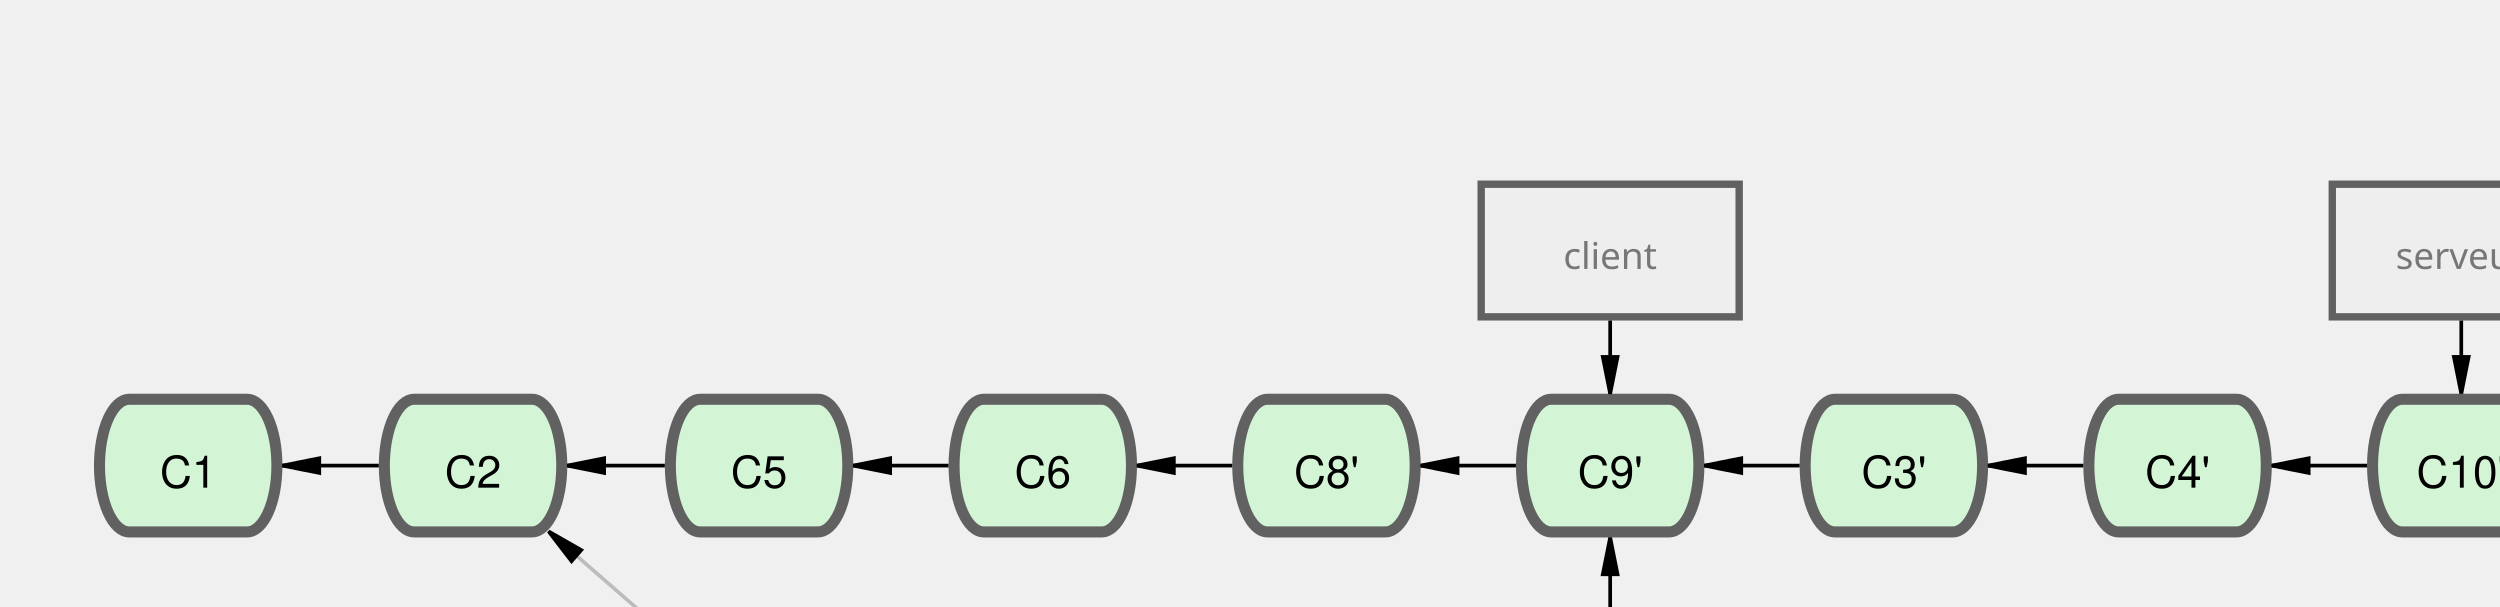
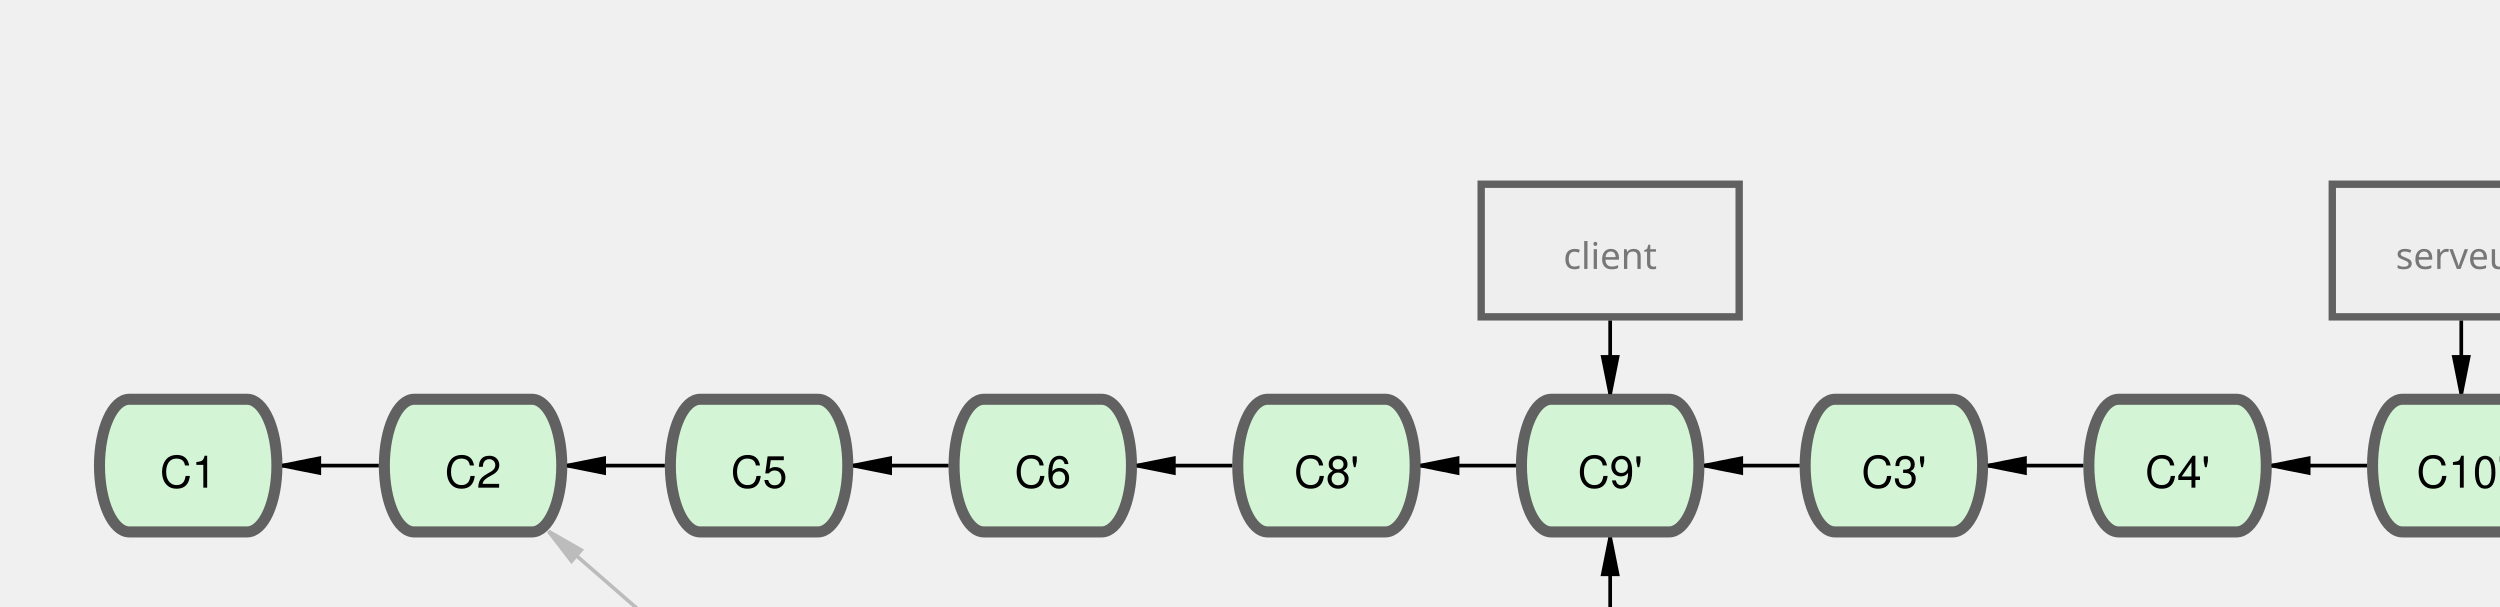
<svg xmlns="http://www.w3.org/2000/svg">
  <defs>
    <marker id="Arrow1Lend" orient="auto" refX="0.0" refY="0.0" style="overflow:visible;">
      <path d="M -10,0.0 L -10.0,-2.0 L 0.0,0.0 L -10.0,2.0 z " id="path3666" style="fill-rule:evenodd;stroke:#000000;stroke-width:1.0px;marker-start:none;" />
+     </marker>
+     <marker id="Arrow1Lend_bcbcbc" orient="auto" refX="0.0" refY="0.0" style="overflow:visible;">
+       <path d="M -10,0.0 L -10.0,-2.0 L 0.0,0.0 L -10.0,2.0 z " id="path3666" style="fill-rule:evenodd;stroke:#000000;stroke-width:1.0px;marker-start:none;fill:#bcbcbc;stroke:#bcbcbc" />
    </marker>
  </defs>
  <g style="stroke:#000000;fill:#fff">
    <rect height="36.0" id="1299" rx="8.085" ry="18.0" style="stroke:#616161;stroke-width:3px;fill:#d3f5d6" width="48.157" x="27.0" y="108.37" />
    <text id="1299_text" style="fill:#000000;stroke:#000000;stroke-width:0px;font-family: Helvetica;font-size:12px" x="27.0" y="108.37">
      <tspan fill="#000000" font-family="LucidaGrande;" font-size="12.0px" id="1299_line1" stroke="#000000" text-align="center" text-anchor="middle" x="51.079" y="132.37">C1</tspan>
    </text>
    <rect height="36.0" id="1304" rx="8.085" ry="18.0" style="stroke:#616161;stroke-width:3px;fill:#d3f5d6" width="48.157" x="104.315" y="108.37" />
    <text id="1304_text" style="fill:#000000;stroke:#000000;stroke-width:0px;font-family: Helvetica;font-size:12px" x="104.315" y="108.37">
      <tspan fill="#000000" font-family="LucidaGrande;" font-size="12.0px" id="1304_line1" stroke="#000000" text-align="center" text-anchor="middle" x="128.394" y="132.37">C2</tspan>
    </text>
    <path d="M 102.815,126.37 L 76.657,126.37" id="1306" style="marker-start:none;stroke:#000000;marker-end:url(#Arrow1Lend);fill:none" />
    <rect height="36.0" id="1307" rx="8.085" ry="18.0" style="stroke:#616161;stroke-width:3px;fill:#d3f5d6" width="48.157" x="181.945" y="108.37" />
    <text id="1307_text" style="fill:#000000;stroke:#000000;stroke-width:0px;font-family: Helvetica;font-size:12px" x="181.945" y="108.37">
      <tspan fill="#000000" font-family="LucidaGrande;" font-size="12.0px" id="1307_line1" stroke="#000000" text-align="center" text-anchor="middle" x="206.024" y="132.37">C5</tspan>
    </text>
    <path d="M 180.445,126.37 L 153.973,126.37" id="1308" style="marker-start:none;stroke:#000000;marker-end:url(#Arrow1Lend);fill:none" />
    <rect height="36.0" id="1324" rx="8.085" ry="18.0" style="stroke:#bcbcbc;stroke-width:3px;fill:#e1f5e2" width="48.157" x="181.945" y="176.0" />
    <text id="1324_text" style="fill:#b2b2b2;stroke:#b2b2b2;stroke-width:0px;font-family: Helvetica;font-size:12px" x="181.945" y="176.0">
      <tspan fill="#b2b2b2" font-family="LucidaGrande;" font-size="12.0px" id="1324_line1" stroke="#b2b2b2" text-align="center" text-anchor="middle" x="206.024" y="200.0">C3</tspan>
    </text>
-     <path d="M 185.521,176.138 L 148.896,144.232" id="1325" style="marker-start:none;stroke:#bcbcbc;marker-end:url(#Arrow1Lend);fill:none" />
+     <path d="M 185.521,176.138 L 148.896,144.232" id="1325" style="marker-start:none;stroke:#bcbcbc;marker-end:url(#Arrow1Lend_bcbcbc);fill:none" />
    <rect height="36.0" id="1330" style="stroke:#616161;stroke-width:2px;fill:#eeeeee" width="70.022" x="402.013" y="176.0" />
    <text id="1330_text" style="fill:#cccccc;stroke:#cccccc;stroke-width:0px;font-family: Luxi Sans;font-size:10px" x="402.013" y="176.0">
      <tspan fill="#777777" font-family="LucidaGrande;" font-size="10.0px" id="1330_line1" stroke="#777777" text-align="center" text-anchor="middle" x="437.024" y="199.0">master</tspan>
    </text>
    <rect height="36.0" id="1332" rx="8.085" ry="18.0" style="stroke:#bcbcbc;stroke-width:3px;fill:#e1f5e2" width="48.157" x="258.945" y="176.0" />
    <text id="1332_text" style="fill:#b2b2b2;stroke:#b2b2b2;stroke-width:0px;font-family: Helvetica;font-size:12px" x="258.945" y="176.0">
      <tspan fill="#b2b2b2" font-family="LucidaGrande;" font-size="12.0px" id="1332_line1" stroke="#b2b2b2" text-align="center" text-anchor="middle" x="283.024" y="200.0">C4</tspan>
    </text>
-     <path d="M 257.445,194.0 L 231.603,194.0" id="1333" style="marker-start:none;stroke:#bcbcbc;marker-end:url(#Arrow1Lend);fill:none" />
+     <path d="M 257.445,194.0 L 231.603,194.0" id="1333" style="marker-start:none;stroke:#bcbcbc;marker-end:url(#Arrow1Lend_bcbcbc);fill:none" />
    <rect height="36.0" id="1341" rx="8.085" ry="18.0" style="stroke:#616161;stroke-width:3px;fill:#d3f5d6" width="48.157" x="258.945" y="108.37" />
    <text id="1341_text" style="fill:#000000;stroke:#000000;stroke-width:0px;font-family: Helvetica;font-size:12px" x="258.945" y="108.37">
      <tspan fill="#000000" font-family="LucidaGrande;" font-size="12.0px" id="1341_line1" stroke="#000000" text-align="center" text-anchor="middle" x="283.024" y="132.37">C6</tspan>
    </text>
    <path d="M 257.445,126.37 L 231.603,126.37" id="1343" style="marker-start:none;stroke:#000000;marker-end:url(#Arrow1Lend);fill:none" />
    <rect height="36.0" id="1347" rx="8.085" ry="18.0" style="stroke:#bcbcbc;stroke-width:3px;fill:#e1f5e2" width="48.157" x="335.945" y="176.0" />
    <text id="1347_text" style="fill:#b2b2b2;stroke:#b2b2b2;stroke-width:0px;font-family: Helvetica;font-size:12px" x="335.945" y="176.0">
      <tspan fill="#b2b2b2" font-family="LucidaGrande;" font-size="12.0px" id="1347_line1" stroke="#b2b2b2" text-align="center" text-anchor="middle" x="360.024" y="200.0">C10</tspan>
    </text>
-     <path d="M 334.445,194.0 L 308.602,194.0" id="1348" style="marker-start:none;stroke:#bcbcbc;marker-end:url(#Arrow1Lend);fill:none" />
+     <path d="M 334.445,194.0 L 308.602,194.0" id="1348" style="marker-start:none;stroke:#bcbcbc;marker-end:url(#Arrow1Lend_bcbcbc);fill:none" />
    <path d="M 437.024,175.0 L 437.024,145.87" id="1353" style="marker-start:none;stroke:#000000;marker-end:url(#Arrow1Lend);fill:none" />
    <rect height="36.0" id="1354" rx="8.085" ry="18.0" style="stroke:#616161;stroke-width:3px;fill:#d3f5d6" width="48.157" x="335.945" y="108.37" />
    <text id="1354_text" style="fill:#000000;stroke:#000000;stroke-width:0px;font-family: Helvetica;font-size:12px" x="335.945" y="108.37">
      <tspan fill="#000000" font-family="LucidaGrande;" font-size="12.0px" id="1354_line1" stroke="#000000" text-align="center" text-anchor="middle" x="360.024" y="132.37">C8'</tspan>
    </text>
    <path d="M 334.445,126.37 L 308.602,126.37" id="1355" style="marker-start:none;stroke:#000000;marker-end:url(#Arrow1Lend);fill:none" />
    <rect height="36.0" id="1356" rx="8.085" ry="18.0" style="stroke:#616161;stroke-width:3px;fill:#d3f5d6" width="48.157" x="412.945" y="108.37" />
    <text id="1356_text" style="fill:#000000;stroke:#000000;stroke-width:0px;font-family: Helvetica;font-size:12px" x="412.945" y="108.37">
      <tspan fill="#000000" font-family="LucidaGrande;" font-size="12.0px" id="1356_line1" stroke="#000000" text-align="center" text-anchor="middle" x="437.024" y="132.37">C9'</tspan>
    </text>
    <path d="M 411.445,126.37 L 385.602,126.37" id="1357" style="marker-start:none;stroke:#000000;marker-end:url(#Arrow1Lend);fill:none" />
    <rect height="36.0" id="1358" style="stroke:#616161;stroke-width:2px;fill:#eeeeee" width="70.022" x="402.013" y="50.0" />
    <text id="1358_text" style="fill:#cccccc;stroke:#cccccc;stroke-width:0px;font-family: Luxi Sans;font-size:10px" x="402.013" y="50.0">
      <tspan fill="#777777" font-family="LucidaGrande;" font-size="10.0px" id="1358_line1" stroke="#777777" text-align="center" text-anchor="middle" x="437.024" y="73.0">client</tspan>
    </text>
    <path d="M 437.024,87.0 L 437.024,106.87" id="1359" style="marker-start:none;stroke:#000000;marker-end:url(#Arrow1Lend);fill:none" />
    <rect height="36.0" id="1360" style="stroke:#616161;stroke-width:2px;fill:#eeeeee" width="70.022" x="633.013" y="50.0" />
    <text id="1360_text" style="fill:#cccccc;stroke:#cccccc;stroke-width:0px;font-family: Luxi Sans;font-size:10px" x="633.013" y="50.0">
      <tspan fill="#777777" font-family="LucidaGrande;" font-size="10.0px" id="1360_line1" stroke="#777777" text-align="center" text-anchor="middle" x="668.024" y="73.0">serveur</tspan>
    </text>
    <path d="M 668.024,87.0 L 668.024,106.87" id="1361" style="marker-start:none;stroke:#000000;marker-end:url(#Arrow1Lend);fill:none" />
    <rect height="36.0" id="1362" rx="8.085" ry="18.0" style="stroke:#616161;stroke-width:3px;fill:#d3f5d6" width="48.157" x="489.945" y="108.37" />
    <text id="1362_text" style="fill:#000000;stroke:#000000;stroke-width:0px;font-family: Helvetica;font-size:12px" x="489.945" y="108.37">
      <tspan fill="#000000" font-family="LucidaGrande;" font-size="12.0px" id="1362_line1" stroke="#000000" text-align="center" text-anchor="middle" x="514.024" y="132.37">C3'</tspan>
    </text>
    <rect height="36.0" id="1363" rx="8.085" ry="18.0" style="stroke:#616161;stroke-width:3px;fill:#d3f5d6" width="48.157" x="566.945" y="108.37" />
    <text id="1363_text" style="fill:#000000;stroke:#000000;stroke-width:0px;font-family: Helvetica;font-size:12px" x="566.945" y="108.37">
      <tspan fill="#000000" font-family="LucidaGrande;" font-size="12.0px" id="1363_line1" stroke="#000000" text-align="center" text-anchor="middle" x="591.024" y="132.37">C4'</tspan>
    </text>
    <path d="M 565.445,126.37 L 539.602,126.37" id="1364" style="marker-start:none;stroke:#000000;marker-end:url(#Arrow1Lend);fill:none" />
    <rect height="36.0" id="1365" rx="8.085" ry="18.0" style="stroke:#616161;stroke-width:3px;fill:#d3f5d6" width="48.157" x="643.945" y="108.37" />
    <text id="1365_text" style="fill:#000000;stroke:#000000;stroke-width:0px;font-family: Helvetica;font-size:12px" x="643.945" y="108.37">
      <tspan fill="#000000" font-family="LucidaGrande;" font-size="12.0px" id="1365_line1" stroke="#000000" text-align="center" text-anchor="middle" x="668.024" y="132.37">C10'</tspan>
    </text>
    <path d="M 642.445,126.37 L 616.602,126.37" id="1366" style="marker-start:none;stroke:#000000;marker-end:url(#Arrow1Lend);fill:none" />
    <path d="M 488.445,126.37 L 462.602,126.37" id="1367" style="marker-start:none;stroke:#000000;marker-end:url(#Arrow1Lend);fill:none" />
  </g>
</svg>
